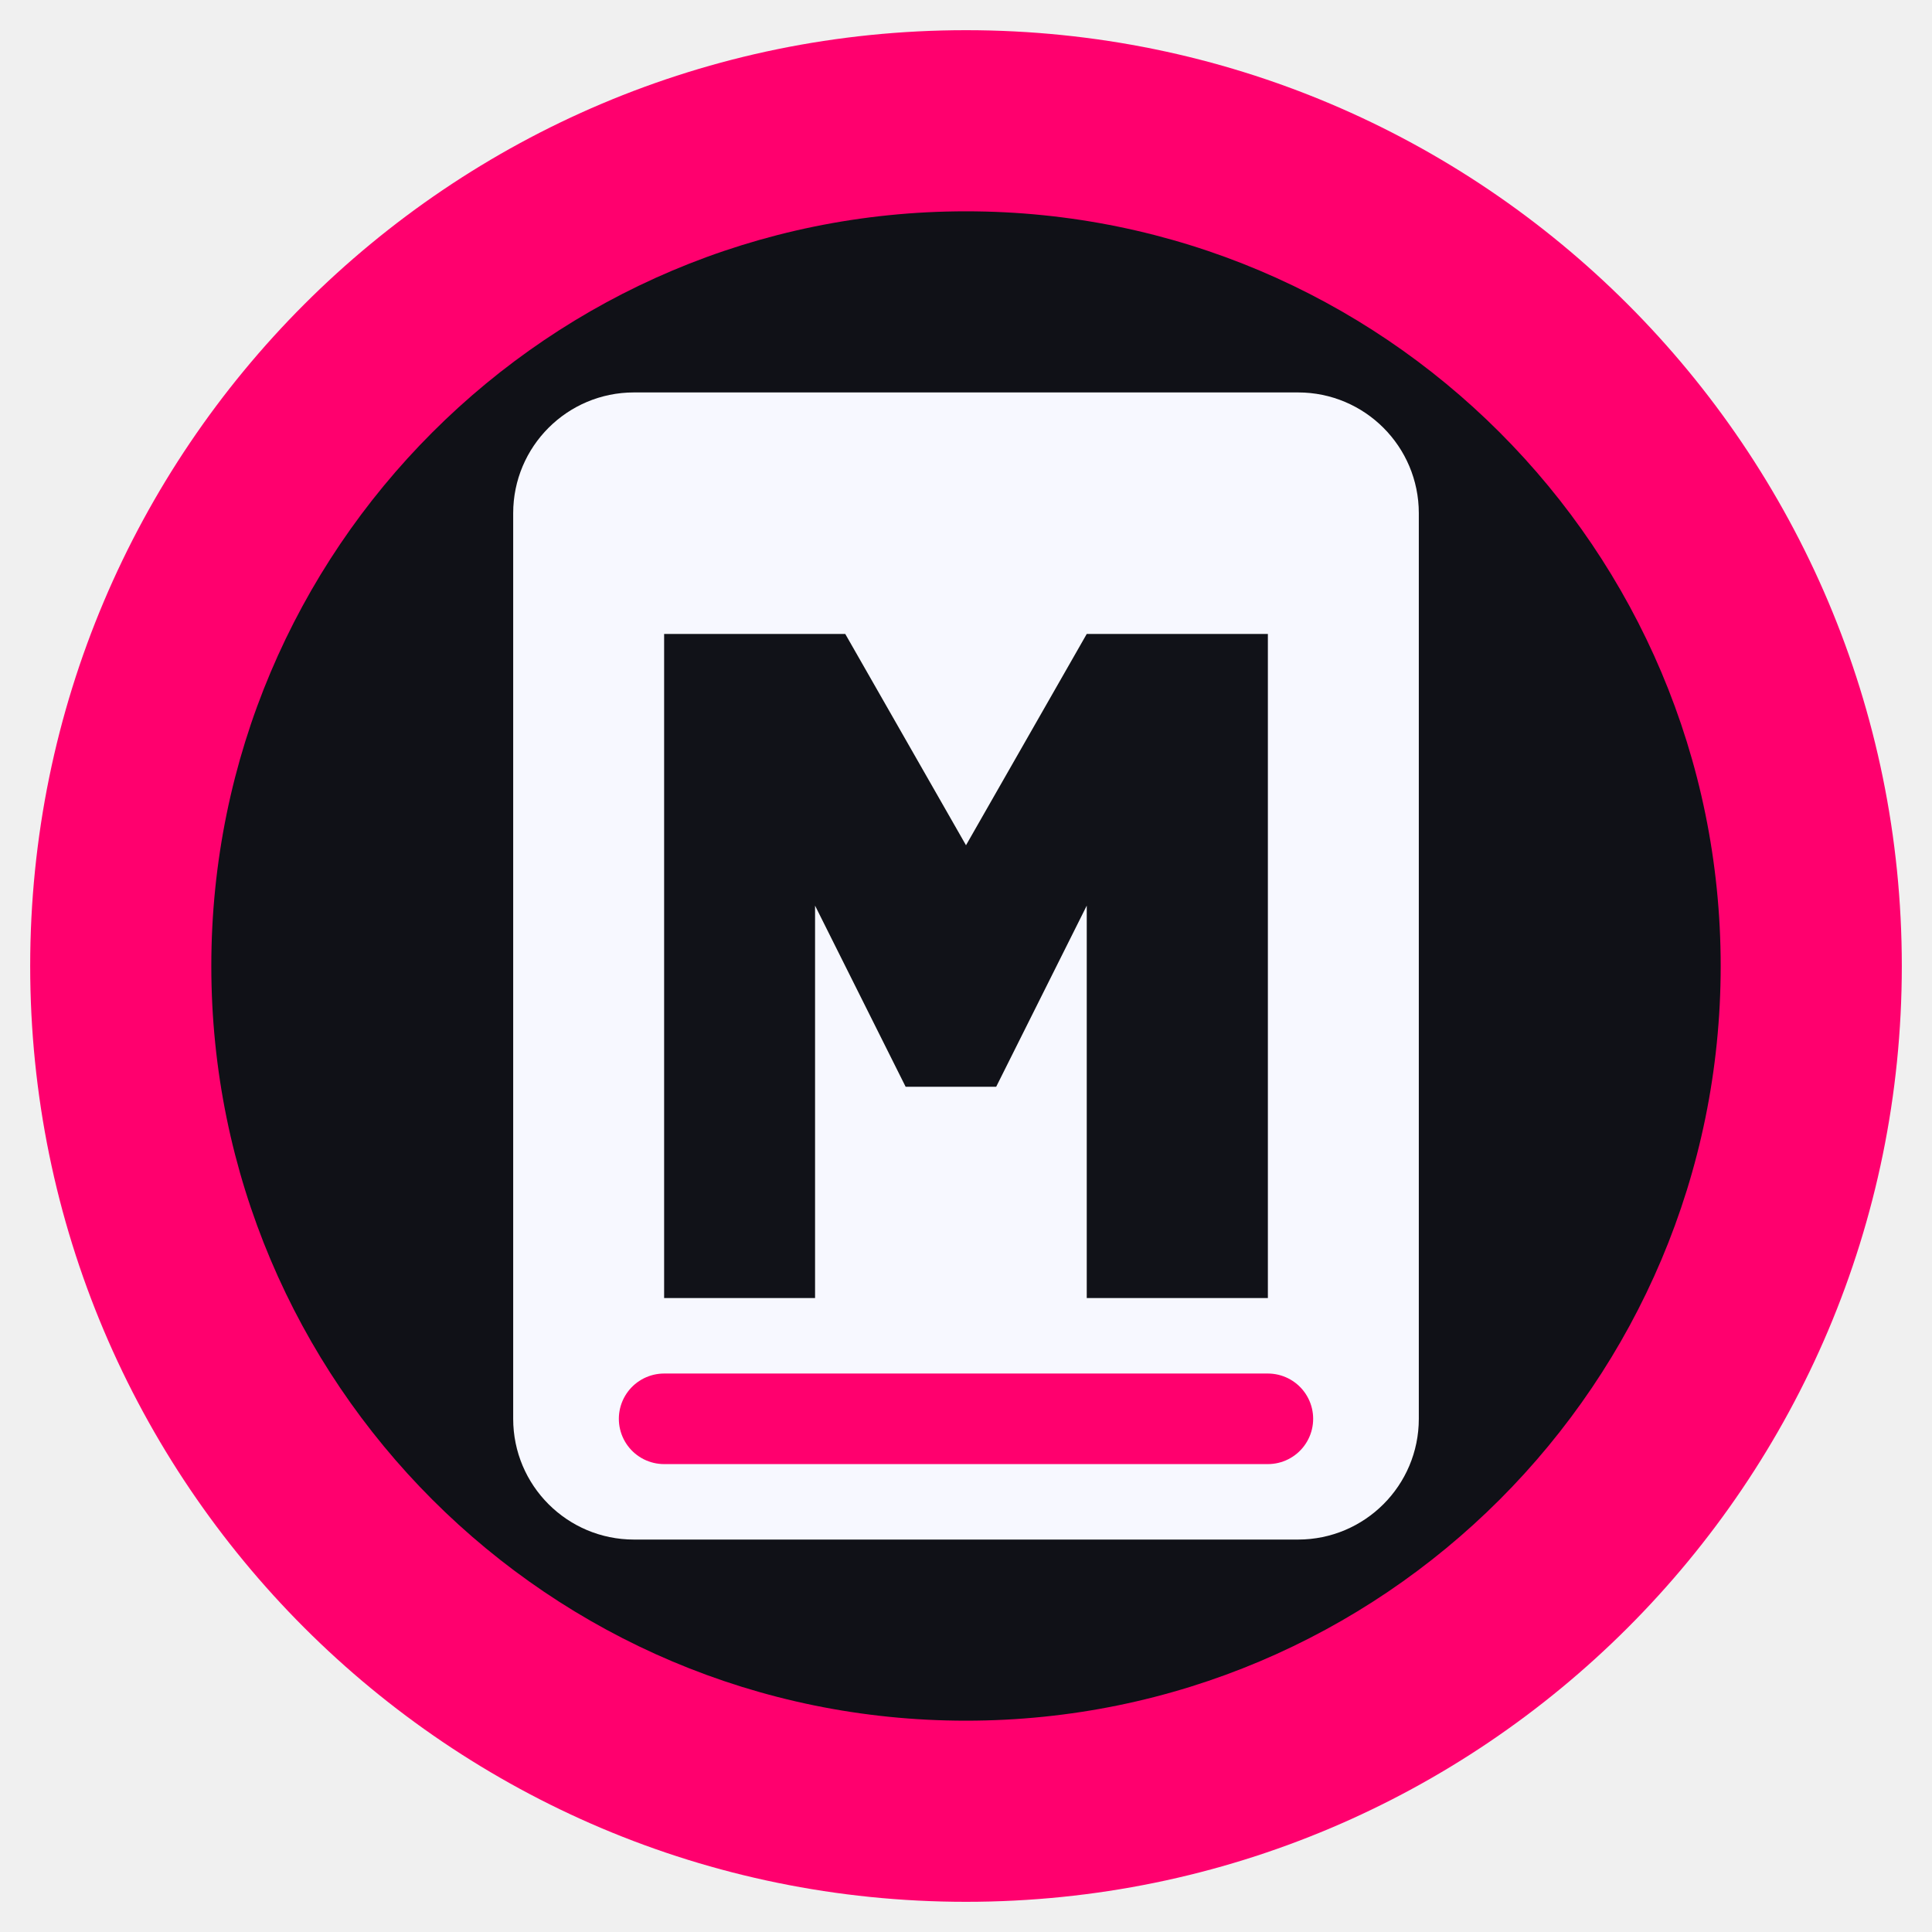
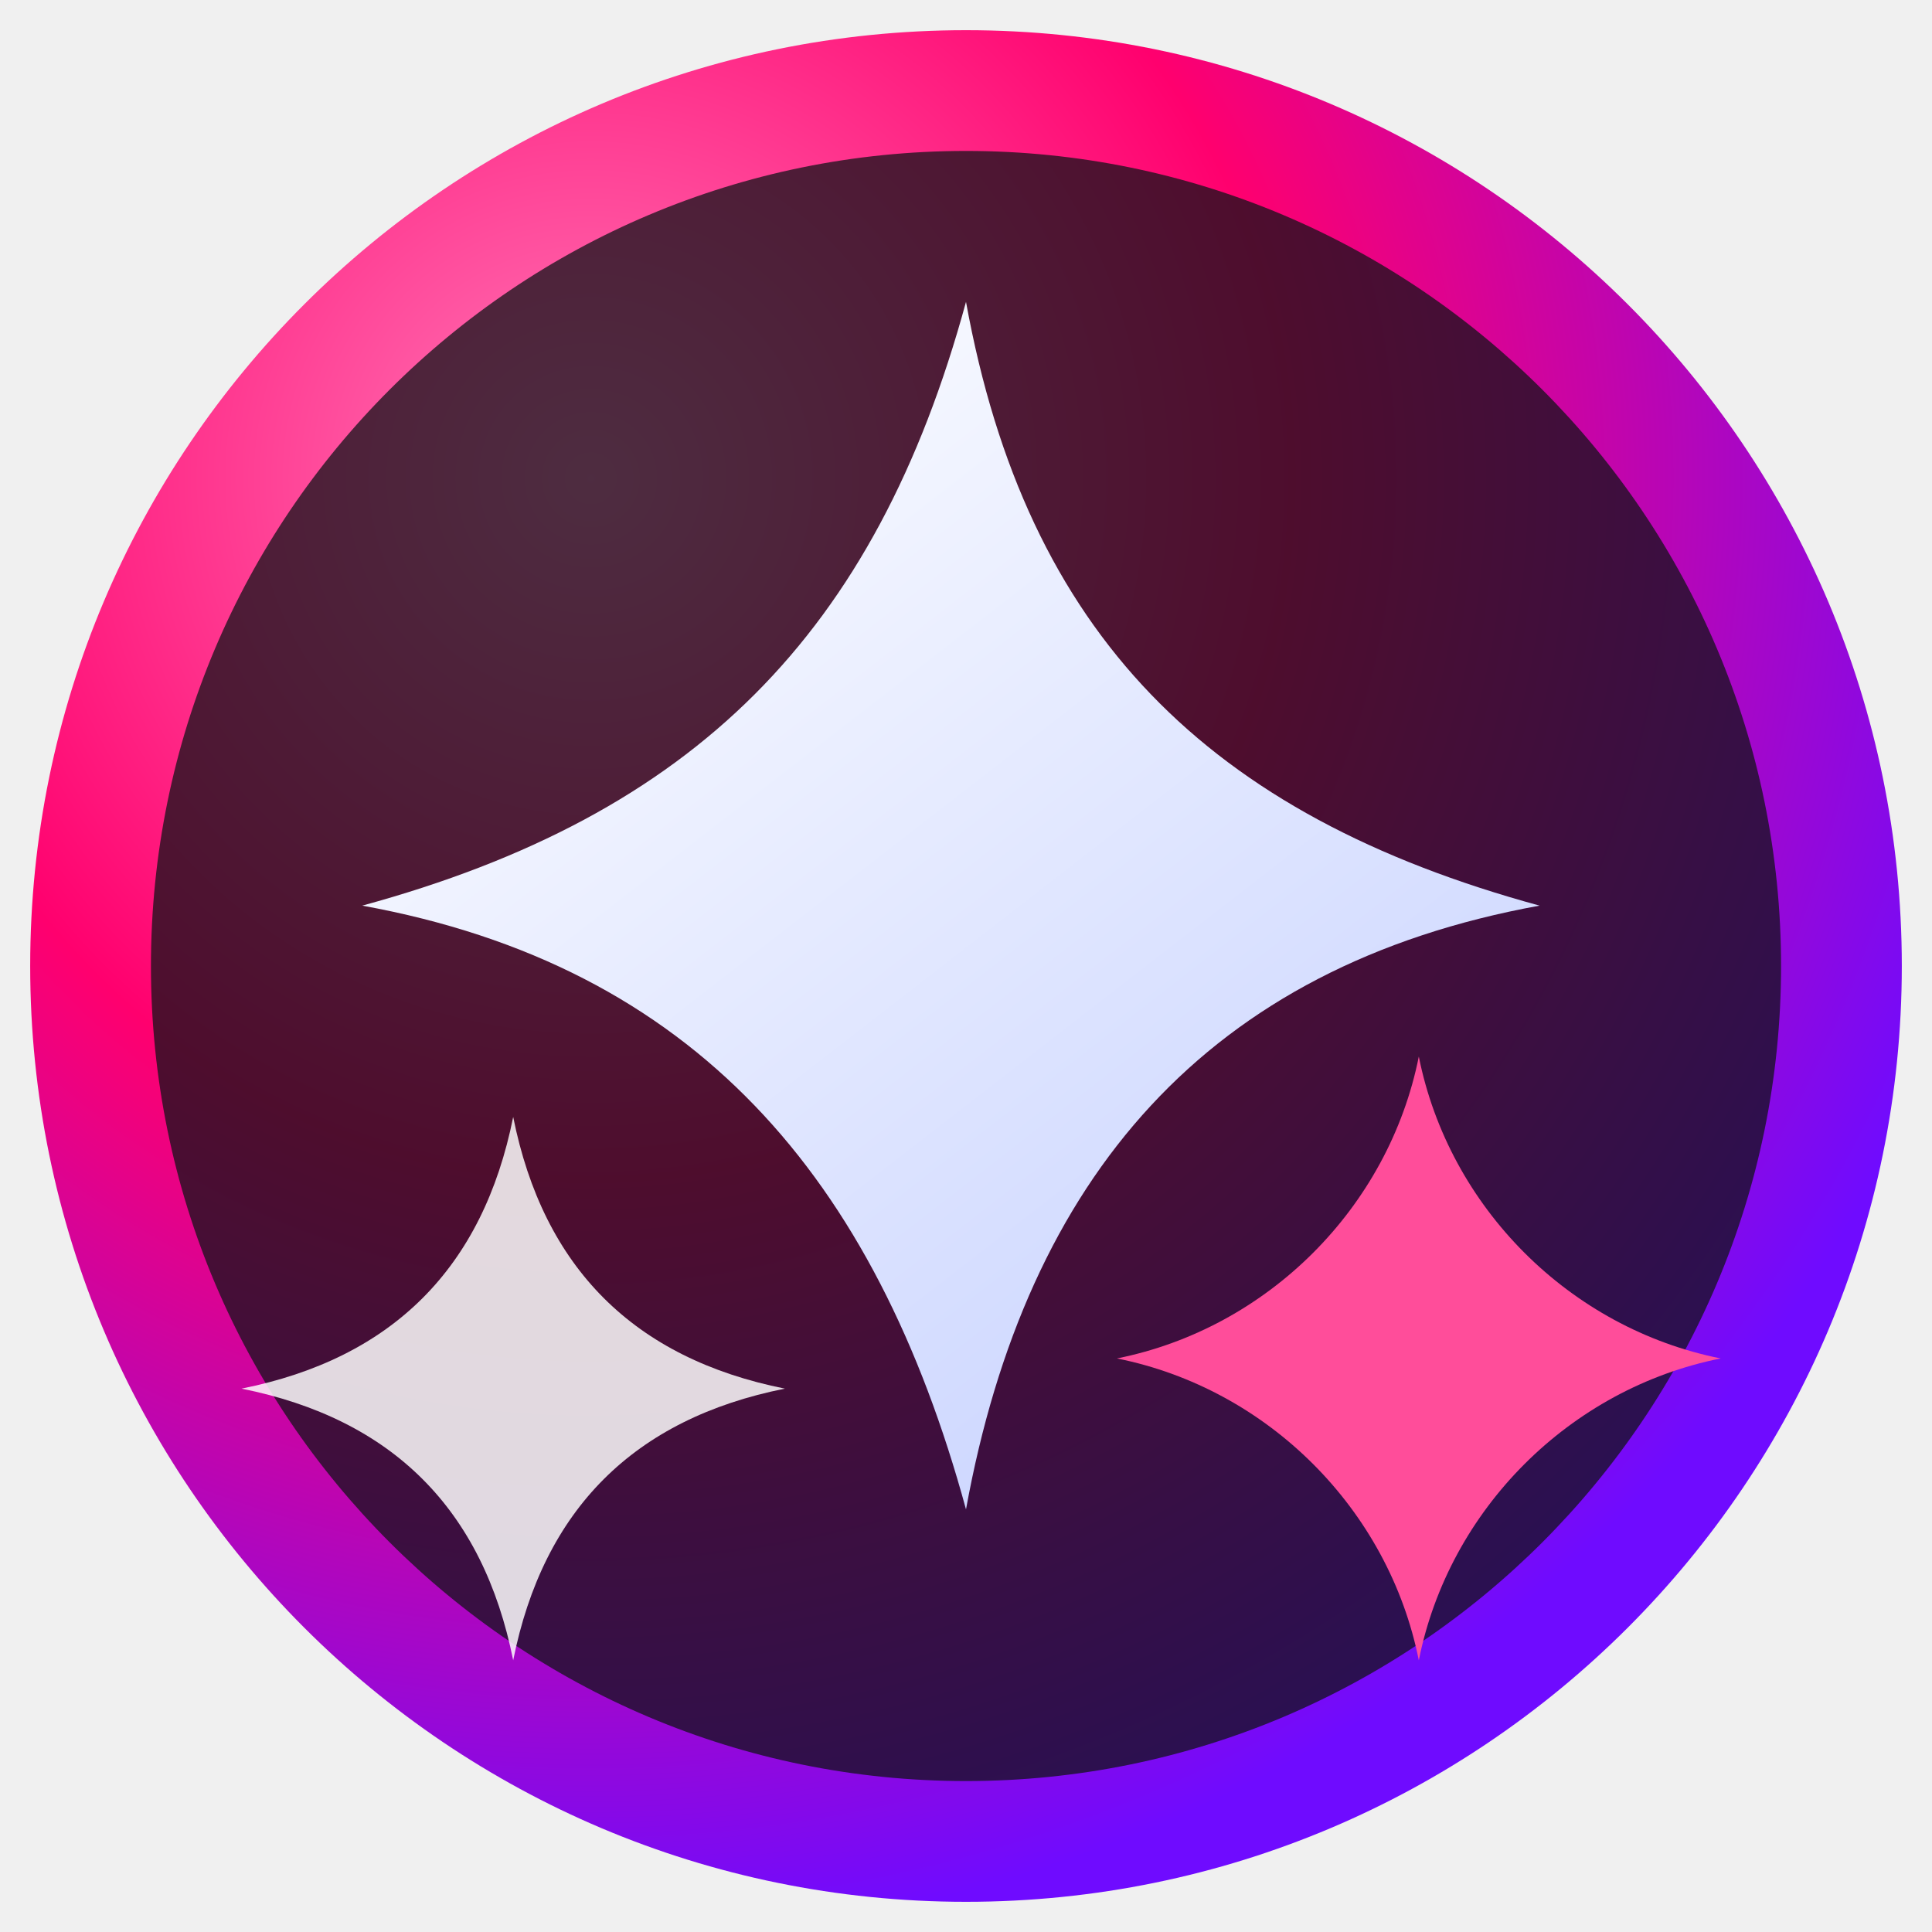
<svg xmlns="http://www.w3.org/2000/svg" viewBox="0 0 64 64" role="img" aria-label="Manhwa Lib">
-   <circle cx="32" cy="32" r="31" fill="#ff006e" />
-   <circle cx="32" cy="32" r="25" fill="#101117" />
-   <rect x="17" y="13" width="30" height="38" rx="4" fill="#f7f8ff" />
-   <path d="M22 43V21h6l4 7 4-7h6v22h-6V30l-3 6h-3l-3-6v13h-5Z" fill="#111218" />
-   <path d="M22 47h20" stroke="#ff006e" stroke-width="3" stroke-linecap="round" />
+   <defs>
+     <radialGradient id="bg" cx="30%" cy="24%" r="78%">
+       <stop offset="0" stop-color="#ff7ab8" />
+       <stop offset="0.48" stop-color="#ff006e" />
+       <stop offset="1" stop-color="#6f0bff" />
+     </radialGradient>
+     <linearGradient id="shine" x1="17" y1="11" x2="48" y2="51" gradientUnits="userSpaceOnUse">
+       <stop offset="0" stop-color="#ffffff" />
+       <stop offset="1" stop-color="#c2ceff" />
+     </linearGradient>
+   </defs>
+   <circle cx="32" cy="32" r="31" fill="url(#bg)" />
+   <circle cx="32" cy="32" r="27" fill="#101117" opacity="0.74" />
+   <path fill="url(#shine)" d="M32 10c2 11 8 17 19 20-11 2-17 9-19 20-3-11-9-18-20-20 11-3 17-9 20-20Z" />
+   <path fill="#ff4d9a" d="M47 35c1 5 5 9 10 10-5 1-9 5-10 10-1-5-5-9-10-10 5-1 9-5 10-10Z" />
+   <path fill="#ffffff" opacity="0.84" d="M17 37c1 5 4 8 9 9-5 1-8 4-9 9-1-5-4-8-9-9 5-1 8-4 9-9Z" />
</svg>
